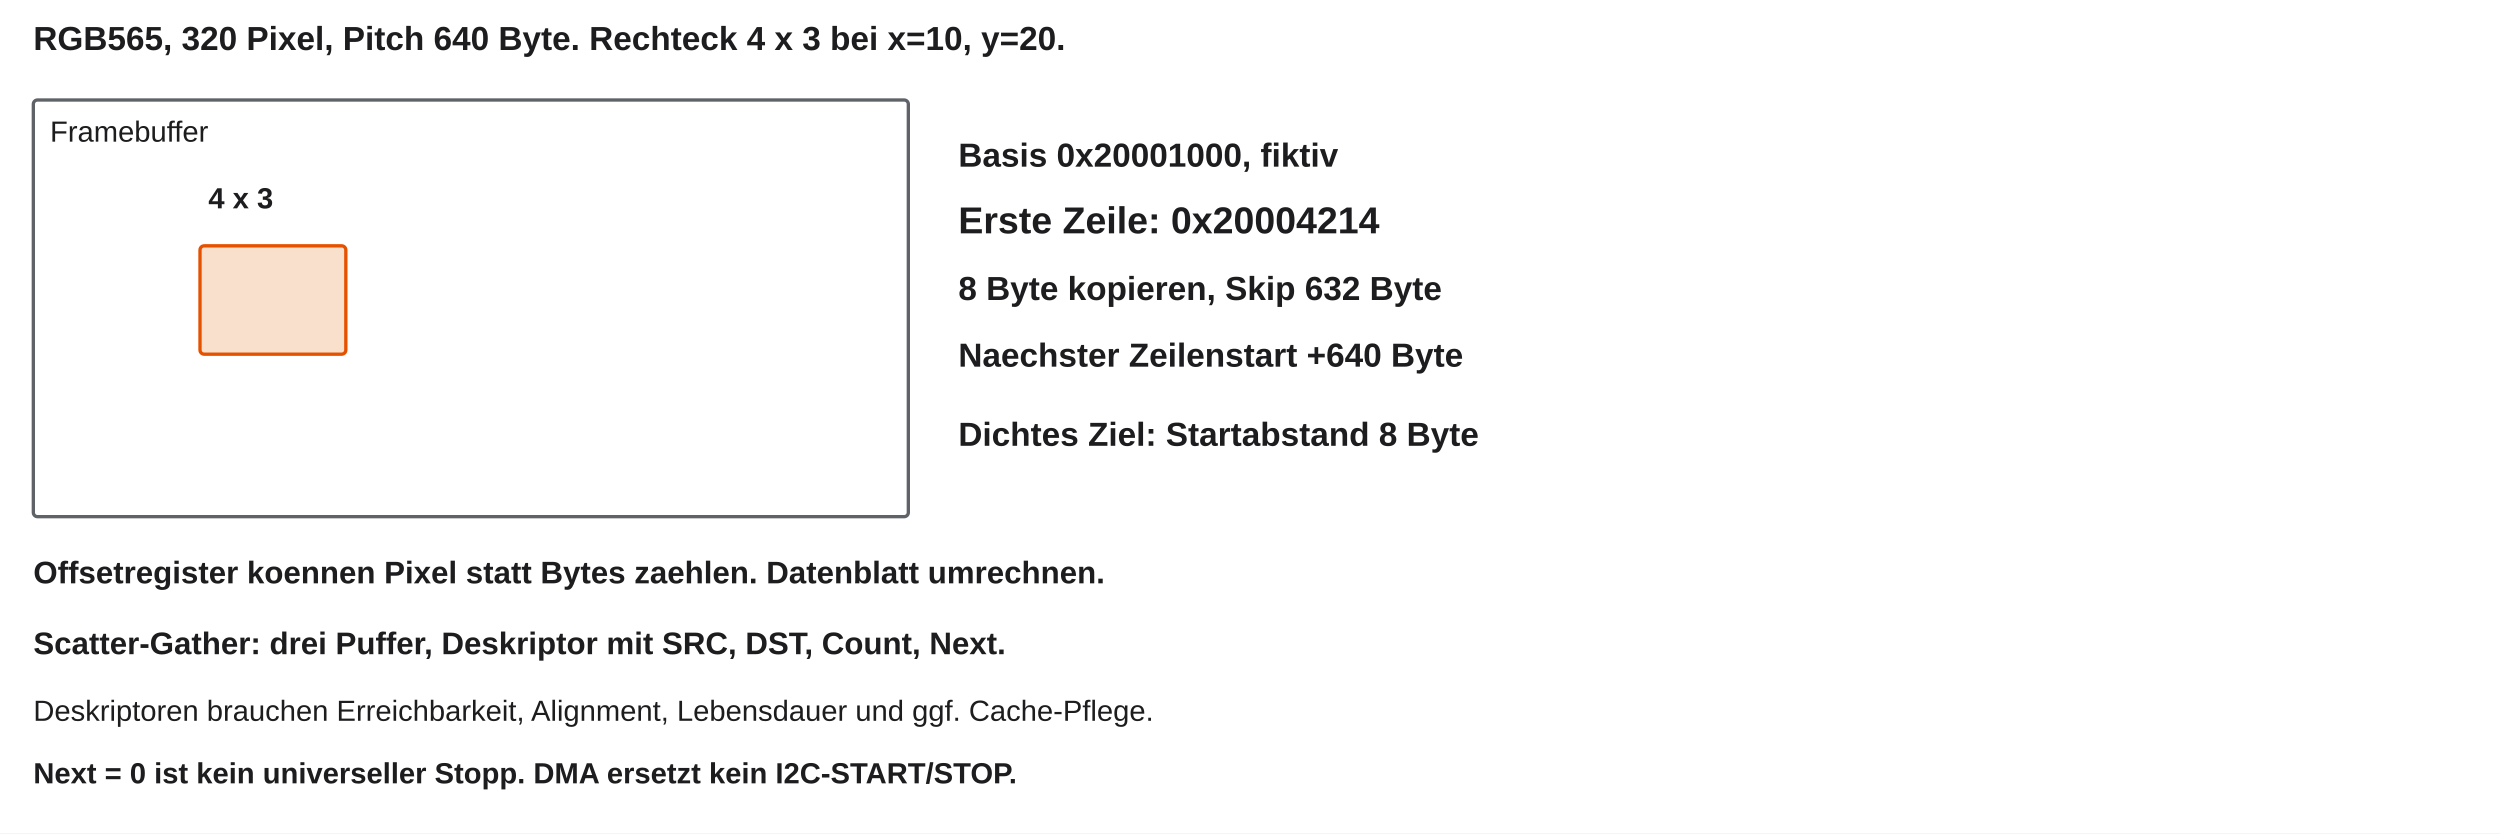
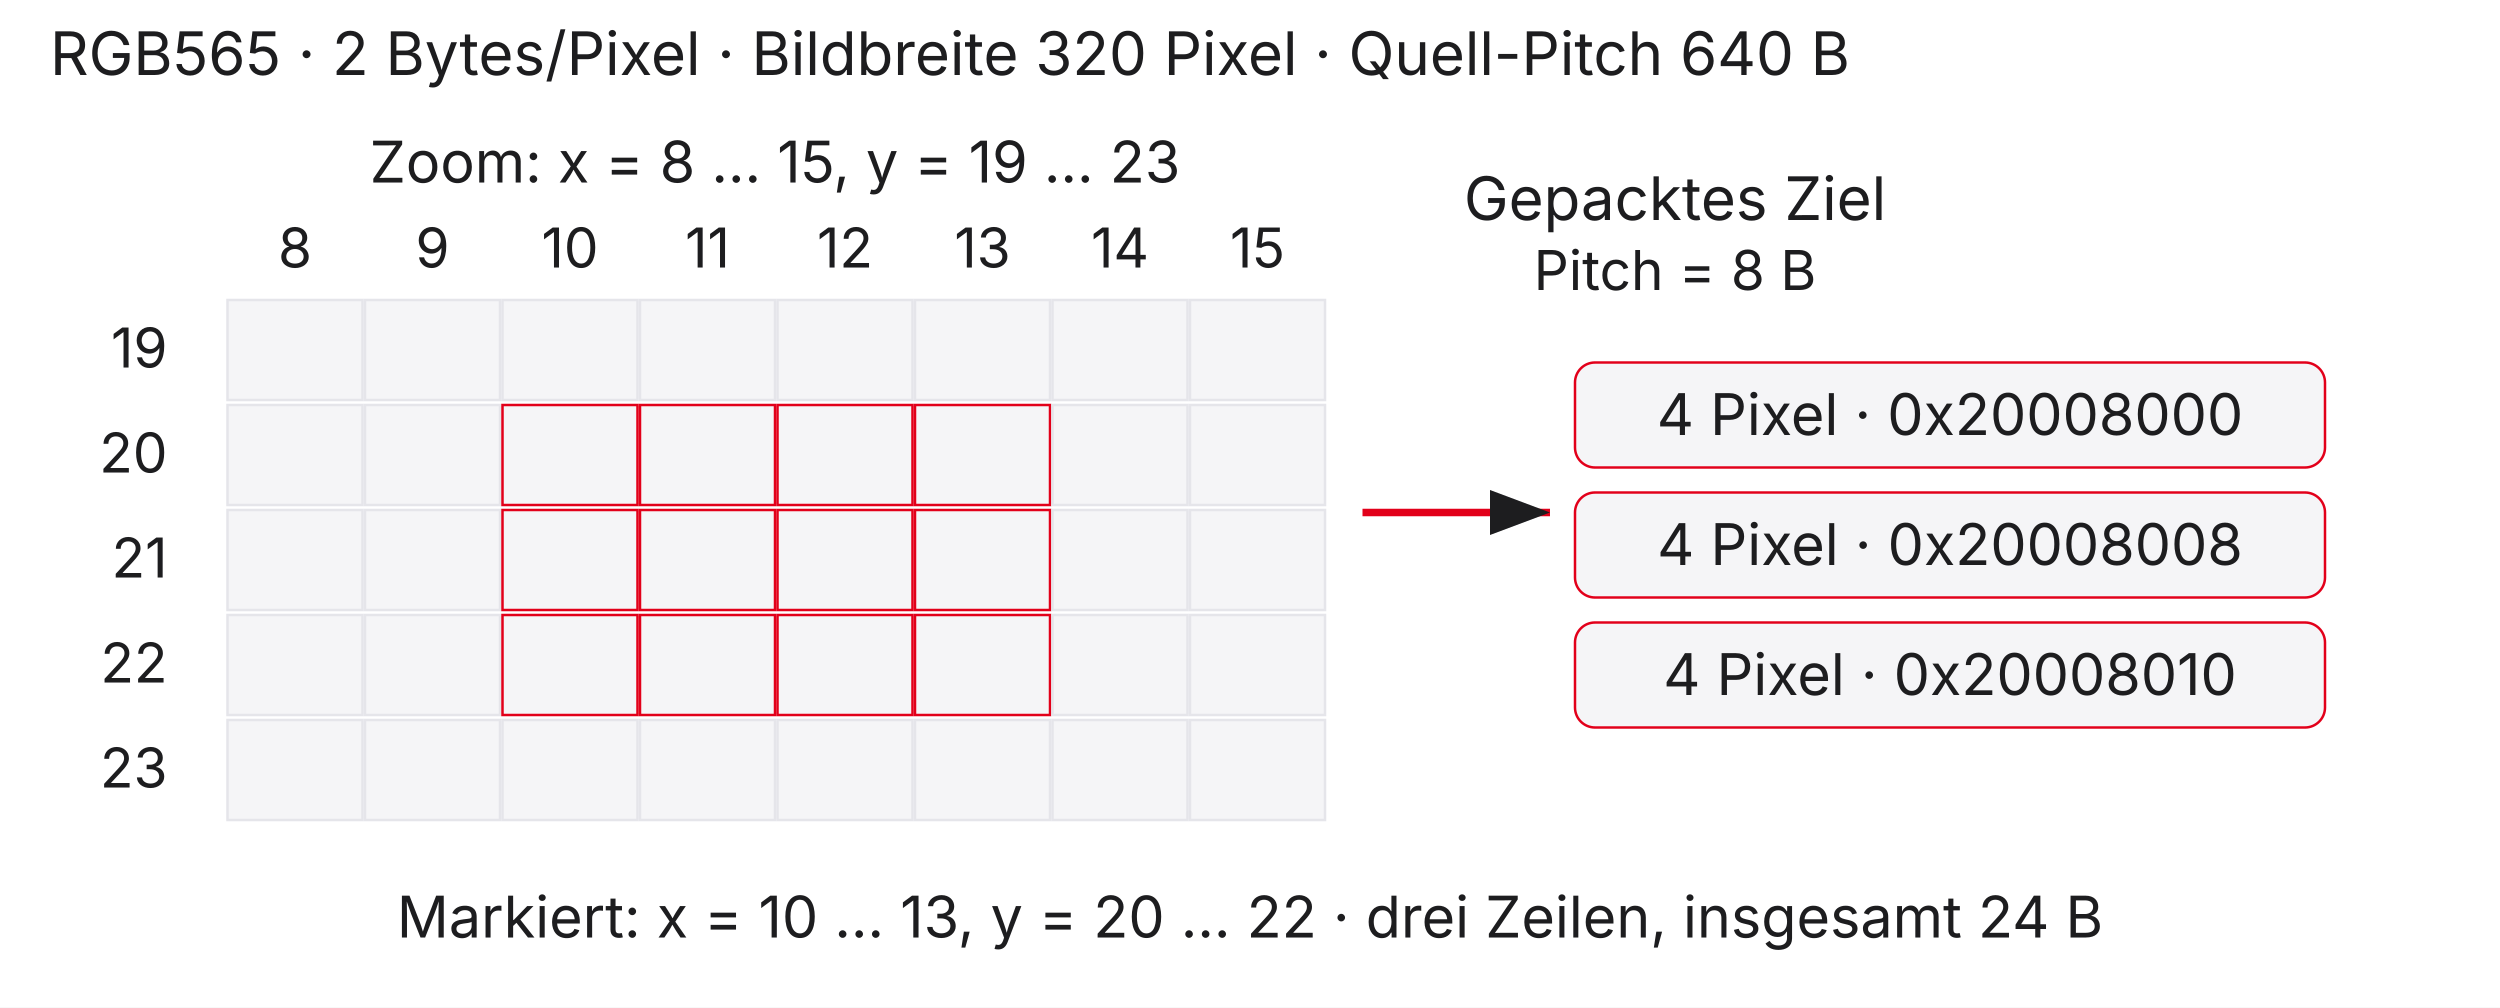
- <svg xmlns="http://www.w3.org/2000/svg" viewBox="0 0 1200 400" width="1200" height="400">
-   <rect width="1200" height="400" fill="#fff" />
-   <style>text{font-family:Arial,Helvetica,sans-serif;fill:#1D1D1F}</style>
-   <text x="16" y="24" font-size="16" font-weight="600" fill="#1D1D1F" text-anchor="start">RGB565, 320 Pixel, Pitch 640 Byte. Rechteck 4 x 3 bei x=10, y=20.</text>
-   <rect x="16" y="48" width="420" height="200" rx="2" fill="#fff" stroke="#5F6368" stroke-width="1.6" />
-   <rect x="96" y="118" width="70" height="52" rx="2" fill="#F8E0CC" stroke="#E65100" stroke-width="1.6" />
-   <text x="24" y="68" font-size="14" font-weight="400" fill="#5F6368" text-anchor="start">Framebuffer</text>
-   <text x="100" y="100" font-size="14" font-weight="600" fill="#E65100" text-anchor="start">4 x 3</text>
-   <text x="460" y="80" font-size="16" font-weight="600" fill="#1D1D1F" text-anchor="start">Basis 0x20001000, fiktiv</text>
-   <text x="460" y="112" font-size="18" font-weight="600" fill="#E65100" text-anchor="start">Erste Zeile: 0x20004214</text>
-   <text x="460" y="144" font-size="16" font-weight="600" fill="#1D1D1F" text-anchor="start">8 Byte kopieren, Skip 632 Byte</text>
-   <text x="460" y="176" font-size="16" font-weight="600" fill="#1565C0" text-anchor="start">Naechster Zeilenstart +640 Byte</text>
-   <text x="460" y="214" font-size="16" font-weight="600" fill="#1B5E20" text-anchor="start">Dichtes Ziel: Startabstand 8 Byte</text>
-   <text x="16" y="280" font-size="15" font-weight="600" fill="#6A1B9A" text-anchor="start">Offsetregister koennen Pixel statt Bytes zaehlen. Datenblatt umrechnen.</text>
-   <text x="16" y="314" font-size="15" font-weight="600" fill="#1D1D1F" text-anchor="start">Scatter-Gather: drei Puffer, Deskriptor mit SRC, DST, Count, Next.</text>
-   <text x="16" y="346" font-size="14" font-weight="400" fill="#5F6368" text-anchor="start">Deskriptoren brauchen Erreichbarkeit, Alignment, Lebensdauer und ggf. Cache-Pflege.</text>
-   <text x="16" y="376" font-size="14" font-weight="600" fill="#B71C1C" text-anchor="start">Next = 0 ist kein universeller Stopp. DMA ersetzt kein I2C-START/STOP.</text>
+ <svg xmlns="http://www.w3.org/2000/svg" width="1000" height="403" viewBox="0 0 1000 403" role="img" aria-labelledby="title">
+   <style>text{font-family:Inter,Arial,Helvetica,sans-serif;font-weight:400}</style>
+   <defs>
+     <marker id="arrow" markerWidth="10" markerHeight="10" refX="8" refY="3" orient="auto" markerUnits="strokeWidth">
+       <path d="M0,0 L8,3 L0,6" fill="#1D1D1F" />
+     </marker>
+   </defs>
+   <rect width="1000" height="403" fill="#FFFFFF" />
+   <text x="20" y="30" font-size="24" fill="#1D1D1F" text-anchor="start">RGB565 · 2 Bytes/Pixel · Bildbreite 320 Pixel · Quell-Pitch 640 B</text>
+   <text x="310" y="73" font-size="23" fill="#1D1D1F" text-anchor="middle">Zoom: x = 8 … 15, y = 19 … 23</text>
+   <text x="118" y="107" font-size="22" fill="#1D1D1F" text-anchor="middle">8</text>
+   <text x="173" y="107" font-size="22" fill="#1D1D1F" text-anchor="middle">9</text>
+   <text x="228" y="107" font-size="22" fill="#1D1D1F" text-anchor="middle">10</text>
+   <text x="283" y="107" font-size="22" fill="#1D1D1F" text-anchor="middle">11</text>
+   <text x="338" y="107" font-size="22" fill="#1D1D1F" text-anchor="middle">12</text>
+   <text x="393" y="107" font-size="22" fill="#1D1D1F" text-anchor="middle">13</text>
+   <text x="448" y="107" font-size="22" fill="#1D1D1F" text-anchor="middle">14</text>
+   <text x="503" y="107" font-size="22" fill="#1D1D1F" text-anchor="middle">15</text>
+   <text x="67" y="147" font-size="22" fill="#1D1D1F" text-anchor="end">19</text>
+   <rect x="91" y="120" width="54" height="40" rx="0" fill="#F5F5F7" stroke="#E5E5EA" />
+   <rect x="146" y="120" width="54" height="40" rx="0" fill="#F5F5F7" stroke="#E5E5EA" />
+   <rect x="201" y="120" width="54" height="40" rx="0" fill="#F5F5F7" stroke="#E5E5EA" />
+   <rect x="256" y="120" width="54" height="40" rx="0" fill="#F5F5F7" stroke="#E5E5EA" />
+   <rect x="311" y="120" width="54" height="40" rx="0" fill="#F5F5F7" stroke="#E5E5EA" />
+   <rect x="366" y="120" width="54" height="40" rx="0" fill="#F5F5F7" stroke="#E5E5EA" />
+   <rect x="421" y="120" width="54" height="40" rx="0" fill="#F5F5F7" stroke="#E5E5EA" />
+   <rect x="476" y="120" width="54" height="40" rx="0" fill="#F5F5F7" stroke="#E5E5EA" />
+   <text x="67" y="189" font-size="22" fill="#1D1D1F" text-anchor="end">20</text>
+   <rect x="91" y="162" width="54" height="40" rx="0" fill="#F5F5F7" stroke="#E5E5EA" />
+   <rect x="146" y="162" width="54" height="40" rx="0" fill="#F5F5F7" stroke="#E5E5EA" />
+   <rect x="201" y="162" width="54" height="40" rx="0" fill="#F5F5F7" stroke="#E2001A" />
+   <rect x="256" y="162" width="54" height="40" rx="0" fill="#F5F5F7" stroke="#E2001A" />
+   <rect x="311" y="162" width="54" height="40" rx="0" fill="#F5F5F7" stroke="#E2001A" />
+   <rect x="366" y="162" width="54" height="40" rx="0" fill="#F5F5F7" stroke="#E2001A" />
+   <rect x="421" y="162" width="54" height="40" rx="0" fill="#F5F5F7" stroke="#E5E5EA" />
+   <rect x="476" y="162" width="54" height="40" rx="0" fill="#F5F5F7" stroke="#E5E5EA" />
+   <text x="67" y="231" font-size="22" fill="#1D1D1F" text-anchor="end">21</text>
+   <rect x="91" y="204" width="54" height="40" rx="0" fill="#F5F5F7" stroke="#E5E5EA" />
+   <rect x="146" y="204" width="54" height="40" rx="0" fill="#F5F5F7" stroke="#E5E5EA" />
+   <rect x="201" y="204" width="54" height="40" rx="0" fill="#F5F5F7" stroke="#E2001A" />
+   <rect x="256" y="204" width="54" height="40" rx="0" fill="#F5F5F7" stroke="#E2001A" />
+   <rect x="311" y="204" width="54" height="40" rx="0" fill="#F5F5F7" stroke="#E2001A" />
+   <rect x="366" y="204" width="54" height="40" rx="0" fill="#F5F5F7" stroke="#E2001A" />
+   <rect x="421" y="204" width="54" height="40" rx="0" fill="#F5F5F7" stroke="#E5E5EA" />
+   <rect x="476" y="204" width="54" height="40" rx="0" fill="#F5F5F7" stroke="#E5E5EA" />
+   <text x="67" y="273" font-size="22" fill="#1D1D1F" text-anchor="end">22</text>
+   <rect x="91" y="246" width="54" height="40" rx="0" fill="#F5F5F7" stroke="#E5E5EA" />
+   <rect x="146" y="246" width="54" height="40" rx="0" fill="#F5F5F7" stroke="#E5E5EA" />
+   <rect x="201" y="246" width="54" height="40" rx="0" fill="#F5F5F7" stroke="#E2001A" />
+   <rect x="256" y="246" width="54" height="40" rx="0" fill="#F5F5F7" stroke="#E2001A" />
+   <rect x="311" y="246" width="54" height="40" rx="0" fill="#F5F5F7" stroke="#E2001A" />
+   <rect x="366" y="246" width="54" height="40" rx="0" fill="#F5F5F7" stroke="#E2001A" />
+   <rect x="421" y="246" width="54" height="40" rx="0" fill="#F5F5F7" stroke="#E5E5EA" />
+   <rect x="476" y="246" width="54" height="40" rx="0" fill="#F5F5F7" stroke="#E5E5EA" />
+   <text x="67" y="315" font-size="22" fill="#1D1D1F" text-anchor="end">23</text>
+   <rect x="91" y="288" width="54" height="40" rx="0" fill="#F5F5F7" stroke="#E5E5EA" />
+   <rect x="146" y="288" width="54" height="40" rx="0" fill="#F5F5F7" stroke="#E5E5EA" />
+   <rect x="201" y="288" width="54" height="40" rx="0" fill="#F5F5F7" stroke="#E5E5EA" />
+   <rect x="256" y="288" width="54" height="40" rx="0" fill="#F5F5F7" stroke="#E5E5EA" />
+   <rect x="311" y="288" width="54" height="40" rx="0" fill="#F5F5F7" stroke="#E5E5EA" />
+   <rect x="366" y="288" width="54" height="40" rx="0" fill="#F5F5F7" stroke="#E5E5EA" />
+   <rect x="421" y="288" width="54" height="40" rx="0" fill="#F5F5F7" stroke="#E5E5EA" />
+   <rect x="476" y="288" width="54" height="40" rx="0" fill="#F5F5F7" stroke="#E5E5EA" />
+   <text x="670" y="88" font-size="24" fill="#1D1D1F" text-anchor="middle">Gepacktes Ziel</text>
+   <text x="670" y="116" font-size="22" fill="#1D1D1F" text-anchor="middle">Pitch = 8 B</text>
+   <line x1="545" y1="205" x2="620" y2="205" stroke="#E2001A" stroke-width="3" marker-end="url(#arrow)" />
+   <rect x="630" y="145" width="300" height="42" rx="8" fill="#F5F5F7" stroke="#E2001A" />
+   <text x="780" y="174" font-size="23" fill="#1D1D1F" text-anchor="middle">4 Pixel · 0x20008000</text>
+   <rect x="630" y="197" width="300" height="42" rx="8" fill="#F5F5F7" stroke="#E2001A" />
+   <text x="780" y="226" font-size="23" fill="#1D1D1F" text-anchor="middle">4 Pixel · 0x20008008</text>
+   <rect x="630" y="249" width="300" height="42" rx="8" fill="#F5F5F7" stroke="#E2001A" />
+   <text x="780" y="278" font-size="23" fill="#1D1D1F" text-anchor="middle">4 Pixel · 0x20008010</text>
+   <text x="500" y="375" font-size="23" fill="#1D1D1F" text-anchor="middle">Markiert: x = 10 … 13, y = 20 … 22 · drei Zeilen, insgesamt 24 B</text>
</svg>
